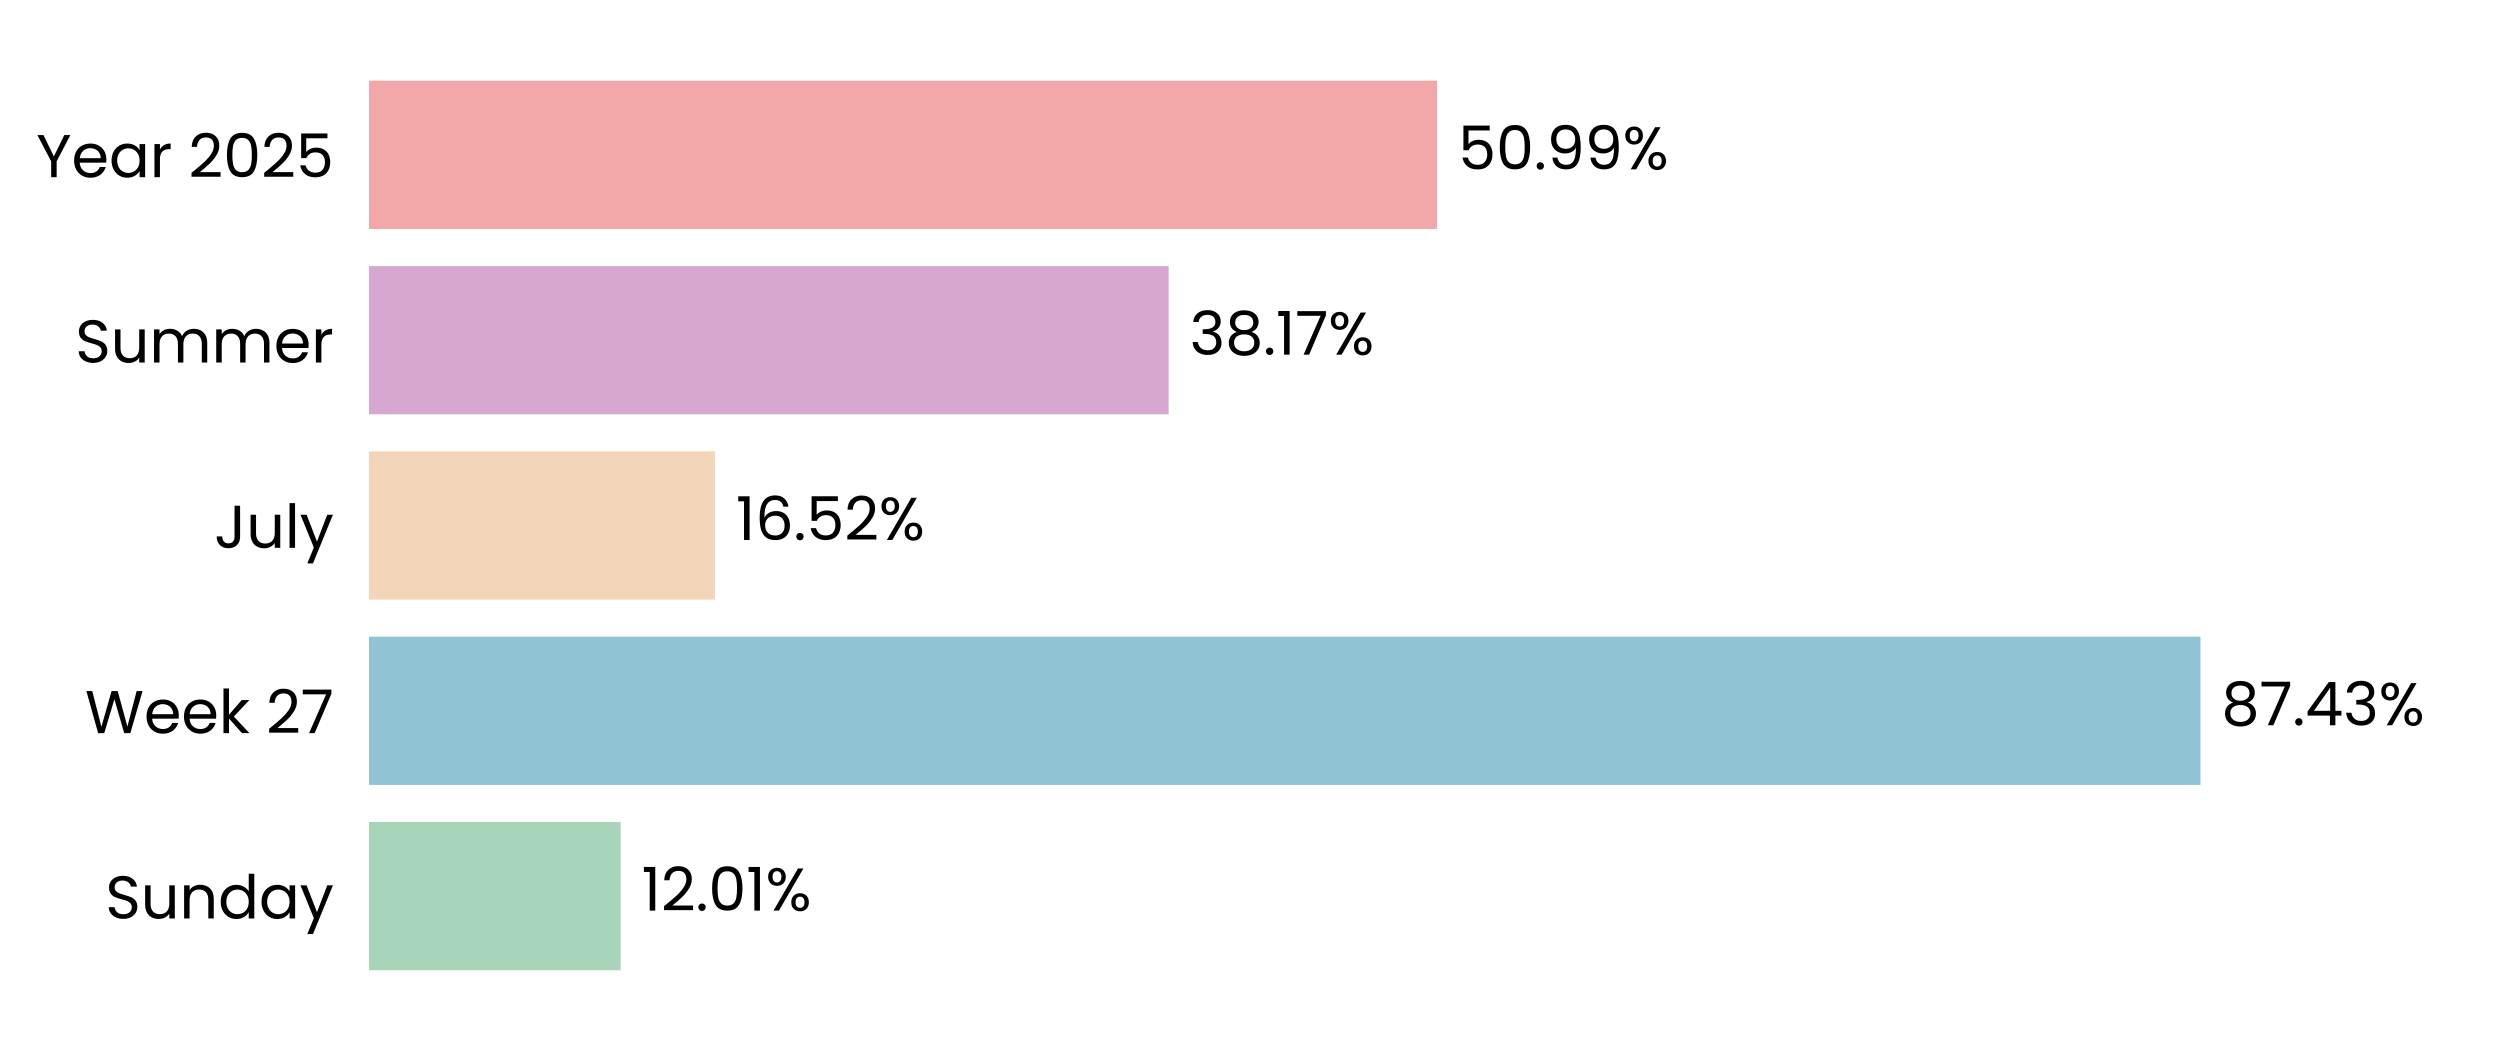
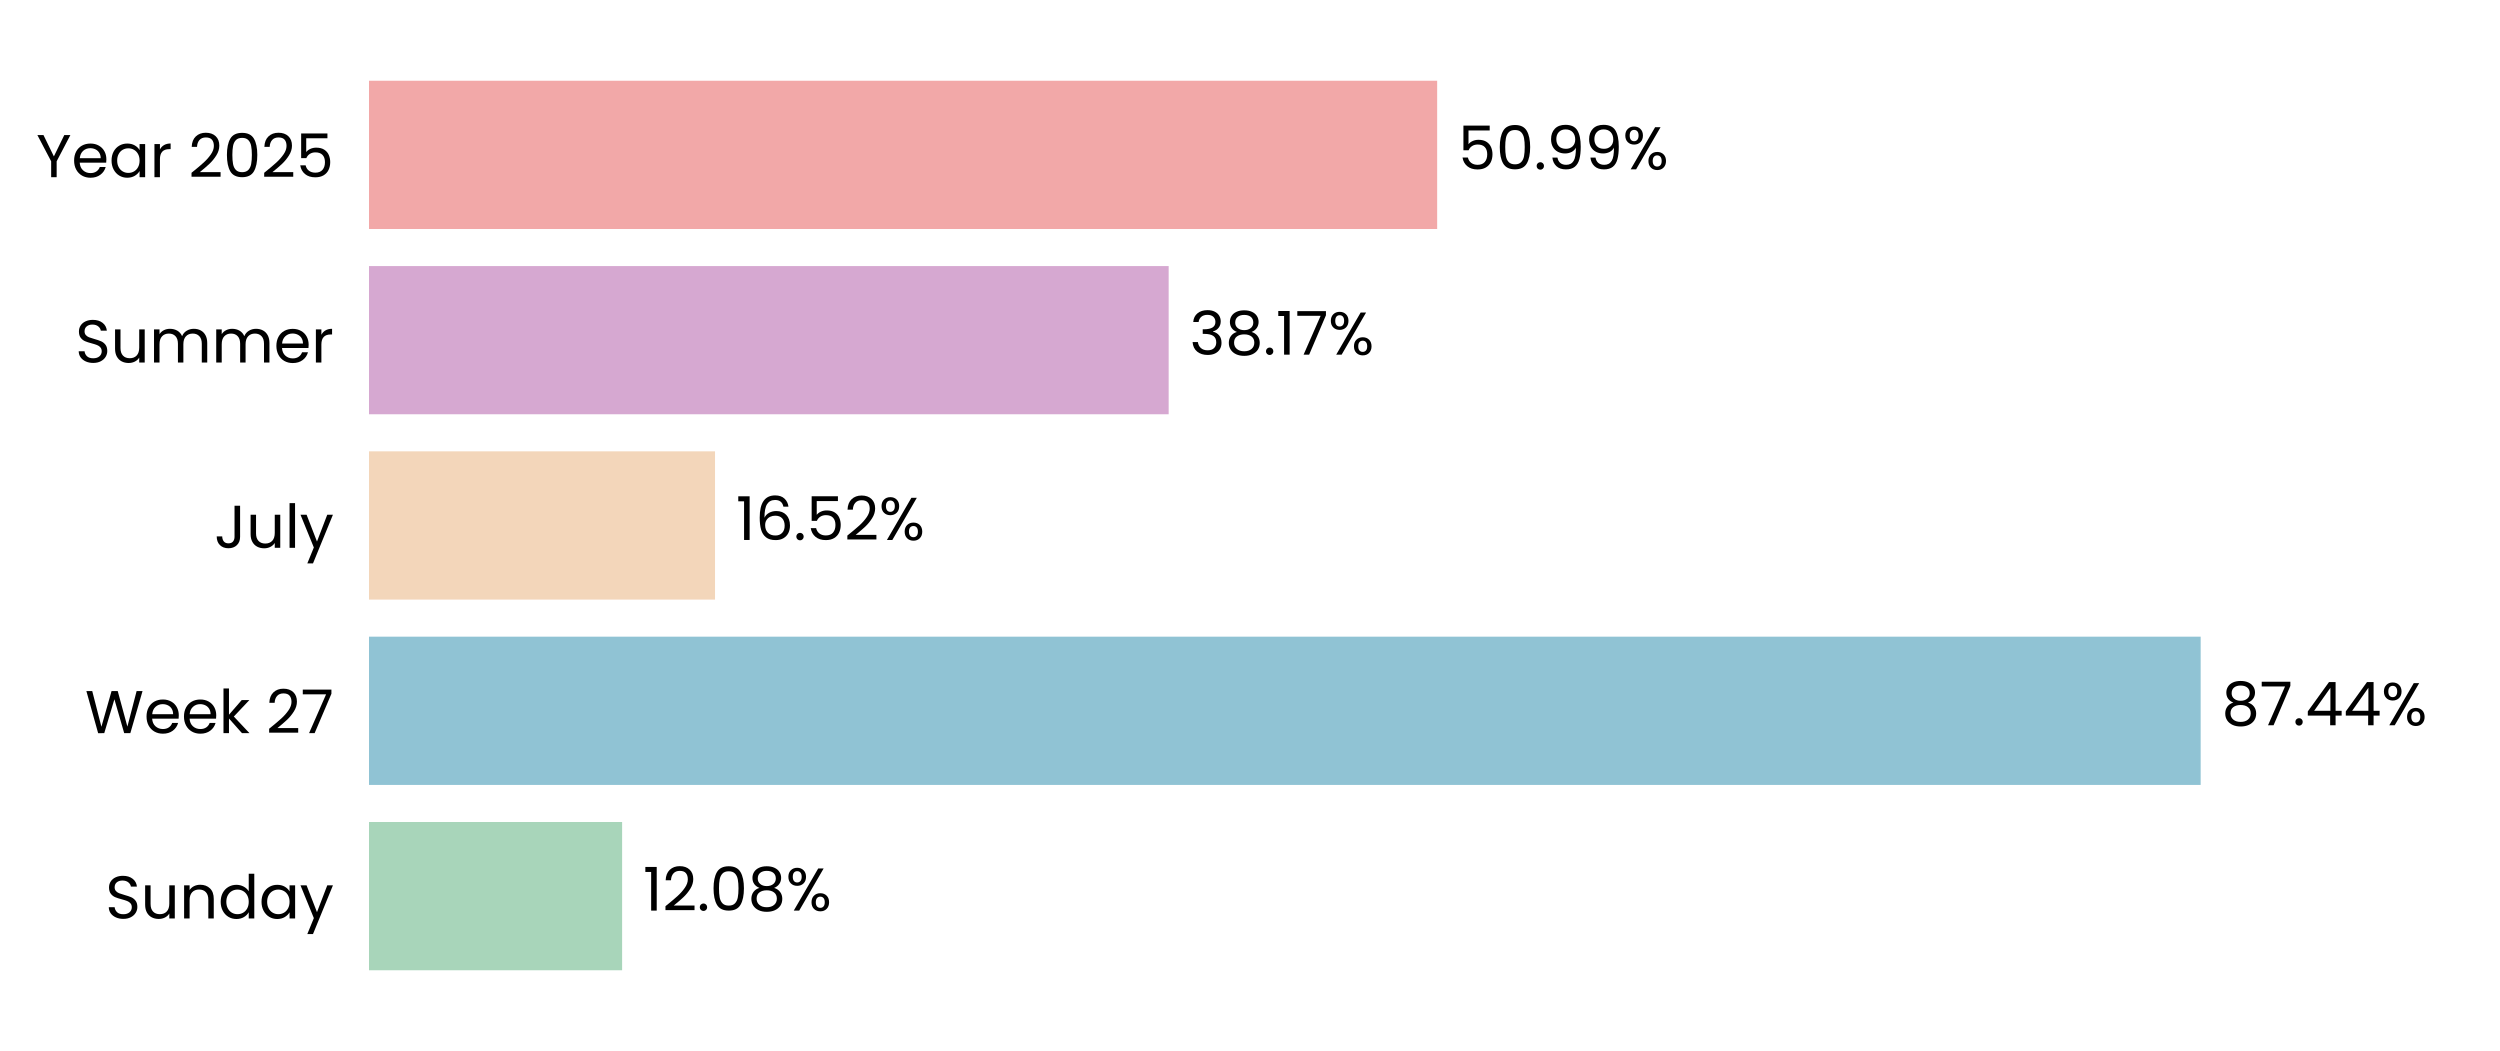
<svg xmlns="http://www.w3.org/2000/svg" xmlns:xlink="http://www.w3.org/1999/xlink" width="496.691pt" height="208.8pt" viewBox="0 0 496.691 208.8" version="1.1">
  <defs>
    <style type="text/css">*{stroke-linejoin: round; stroke-linecap: butt}</style>
  </defs>
  <g id="figure_1">
    <g id="patch_1">
      <path d="M 0 208.8  L 496.691 208.8  L 496.691 0  L 0 0  L 0 208.8  z " style="fill: none" />
    </g>
    <g id="axes_1">
      <g id="patch_2">
        <path d="M 73.311 201.6  L 489.491 201.6  L 489.491 7.2  L 73.311 7.2  L 73.311 201.6  z " style="fill: none" />
      </g>
      <g id="patch_3">
-         <path d="M 73.311 192.764  L 123.311 192.764  L 123.311 163.309  L 73.311 163.309  z " clip-path="url(#p262d2f3f35)" style="fill: #a8d5ba" />
+         <path d="M 73.311 192.764  L 123.6 192.764  L 123.6 163.309  L 73.311 163.309  z " clip-path="url(#pabac419a6e)" style="fill: #a8d5ba" />
      </g>
      <g id="patch_4">
-         <path d="M 73.311 155.945  L 437.18 155.945  L 437.18 126.491  L 73.311 126.491  z " clip-path="url(#p262d2f3f35)" style="fill: #90c3d4" />
+         <path d="M 73.311 155.945  L 437.221 155.945  L 437.221 126.491  L 73.311 126.491  z " clip-path="url(#pabac419a6e)" style="fill: #90c3d4" />
      </g>
      <g id="patch_5">
-         <path d="M 73.311 119.127  L 142.05 119.127  L 142.05 89.673  L 73.311 89.673  z " clip-path="url(#p262d2f3f35)" style="fill: #f3d6ba" />
+         <path d="M 73.311 119.127  L 142.059 119.127  L 142.059 89.673  L 73.311 89.673  z " clip-path="url(#pabac419a6e)" style="fill: #f3d6ba" />
      </g>
      <g id="patch_6">
-         <path d="M 73.311 82.309  L 232.184 82.309  L 232.184 52.855  L 73.311 52.855  z " clip-path="url(#p262d2f3f35)" style="fill: #d6a8d1" />
+         <path d="M 73.311 82.309  L 232.187 82.309  L 232.187 52.855  L 73.311 52.855  z " clip-path="url(#pabac419a6e)" style="fill: #d6a8d1" />
      </g>
      <g id="patch_7">
-         <path d="M 73.311 45.491  L 285.529 45.491  L 285.529 16.036  L 73.311 16.036  z " clip-path="url(#p262d2f3f35)" style="fill: #f2a8a8" />
+         <path d="M 73.311 45.491  L 285.53 45.491  L 285.53 16.036  L 73.311 16.036  z " clip-path="url(#pabac419a6e)" style="fill: #f2a8a8" />
      </g>
      <g id="matplotlib.axis_1">
        <g id="ytick_1">
          <g id="text_1">
            <g transform="translate(20.92875 182.4764) scale(0.12 -0.12)">
              <defs>
                <path id="Poppins-Regular-53" d="M 1907 -45  Q 1466 -45 1117 112  Q 768 269 569 547  Q 371 826 365 1190  L 986 1190  Q 1018 877 1245 662  Q 1472 448 1907 448  Q 2323 448 2563 656  Q 2803 864 2803 1190  Q 2803 1446 2662 1606  Q 2522 1766 2310 1849  Q 2099 1933 1741 2029  Q 1299 2144 1033 2259  Q 768 2374 579 2620  Q 390 2867 390 3283  Q 390 3648 576 3929  Q 762 4211 1098 4364  Q 1434 4518 1869 4518  Q 2496 4518 2896 4204  Q 3296 3891 3347 3373  L 2707 3373  Q 2675 3629 2438 3824  Q 2202 4019 1811 4019  Q 1446 4019 1216 3830  Q 986 3642 986 3302  Q 986 3059 1123 2905  Q 1261 2752 1462 2672  Q 1664 2592 2029 2490  Q 2470 2368 2739 2249  Q 3008 2131 3200 1884  Q 3392 1638 3392 1216  Q 3392 890 3219 602  Q 3046 314 2707 134  Q 2368 -45 1907 -45  z " transform="scale(0.015625)" />
                <path id="Poppins-Regular-75" d="M 3603 3507  L 3603 0  L 3021 0  L 3021 518  Q 2854 250 2556 99  Q 2259 -51 1901 -51  Q 1491 -51 1164 118  Q 838 288 649 627  Q 461 966 461 1453  L 461 3507  L 1037 3507  L 1037 1530  Q 1037 1011 1299 732  Q 1562 454 2016 454  Q 2483 454 2752 742  Q 3021 1030 3021 1581  L 3021 3507  L 3603 3507  z " transform="scale(0.015625)" />
                <path id="Poppins-Regular-6e" d="M 2202 3571  Q 2842 3571 3238 3184  Q 3635 2797 3635 2067  L 3635 0  L 3059 0  L 3059 1984  Q 3059 2509 2796 2787  Q 2534 3066 2080 3066  Q 1619 3066 1347 2778  Q 1075 2490 1075 1939  L 1075 0  L 493 0  L 493 3507  L 1075 3507  L 1075 3008  Q 1248 3277 1545 3424  Q 1843 3571 2202 3571  z " transform="scale(0.015625)" />
                <path id="Poppins-Regular-64" d="M 275 1766  Q 275 2304 492 2710  Q 710 3117 1091 3341  Q 1472 3565 1946 3565  Q 2355 3565 2707 3376  Q 3059 3187 3245 2880  L 3245 4736  L 3834 4736  L 3834 0  L 3245 0  L 3245 659  Q 3072 346 2733 144  Q 2394 -58 1939 -58  Q 1472 -58 1091 172  Q 710 403 492 819  Q 275 1235 275 1766  z M 3245 1760  Q 3245 2157 3085 2451  Q 2925 2746 2653 2902  Q 2381 3059 2054 3059  Q 1728 3059 1459 2905  Q 1190 2752 1030 2457  Q 870 2163 870 1766  Q 870 1363 1030 1065  Q 1190 768 1459 611  Q 1728 454 2054 454  Q 2381 454 2653 611  Q 2925 768 3085 1065  Q 3245 1363 3245 1760  z " transform="scale(0.015625)" />
                <path id="Poppins-Regular-61" d="M 275 1766  Q 275 2304 492 2710  Q 710 3117 1091 3341  Q 1472 3565 1939 3565  Q 2400 3565 2739 3366  Q 3078 3168 3245 2867  L 3245 3507  L 3834 3507  L 3834 0  L 3245 0  L 3245 653  Q 3072 346 2729 144  Q 2387 -58 1933 -58  Q 1466 -58 1088 172  Q 710 403 492 819  Q 275 1235 275 1766  z M 3245 1760  Q 3245 2157 3085 2451  Q 2925 2746 2653 2902  Q 2381 3059 2054 3059  Q 1728 3059 1459 2905  Q 1190 2752 1030 2457  Q 870 2163 870 1766  Q 870 1363 1030 1065  Q 1190 768 1459 611  Q 1728 454 2054 454  Q 2381 454 2653 611  Q 2925 768 3085 1065  Q 3245 1363 3245 1760  z " transform="scale(0.015625)" />
                <path id="Poppins-Regular-79" d="M 3514 3507  L 1402 -1651  L 800 -1651  L 1491 38  L 77 3507  L 723 3507  L 1824 666  L 2912 3507  L 3514 3507  z " transform="scale(0.015625)" />
              </defs>
              <use xlink:href="#Poppins-Regular-53" />
              <use xlink:href="#Poppins-Regular-75" transform="translate(58.7 0)" />
              <use xlink:href="#Poppins-Regular-6e" transform="translate(122.7 0)" />
              <use xlink:href="#Poppins-Regular-64" transform="translate(186.7 0)" />
              <use xlink:href="#Poppins-Regular-61" transform="translate(254.3 0)" />
              <use xlink:href="#Poppins-Regular-79" transform="translate(321.8999 0)" />
            </g>
          </g>
        </g>
        <g id="ytick_2">
          <g id="text_2">
            <g transform="translate(16.88437 145.6582) scale(0.12 -0.12)">
              <defs>
                <path id="Poppins-Regular-57" d="M 6099 4461  L 4806 0  L 4154 0  L 3117 3590  L 2042 0  L 1395 -6  L 147 4461  L 768 4461  L 1741 678  L 2816 4461  L 3469 4461  L 4493 691  L 5472 4461  L 6099 4461  z " transform="scale(0.015625)" />
                <path id="Poppins-Regular-65" d="M 3693 1888  Q 3693 1722 3674 1536  L 870 1536  Q 902 1018 1225 726  Q 1549 435 2010 435  Q 2387 435 2640 611  Q 2893 787 2995 1082  L 3622 1082  Q 3482 576 3059 259  Q 2637 -58 2010 -58  Q 1510 -58 1116 166  Q 723 390 499 803  Q 275 1216 275 1760  Q 275 2304 492 2713  Q 710 3123 1104 3344  Q 1498 3565 2010 3565  Q 2509 3565 2893 3347  Q 3277 3130 3485 2749  Q 3693 2368 3693 1888  z M 3091 2010  Q 3091 2342 2944 2582  Q 2797 2822 2544 2947  Q 2291 3072 1984 3072  Q 1542 3072 1232 2790  Q 922 2509 877 2010  L 3091 2010  z " transform="scale(0.015625)" />
                <path id="Poppins-Regular-6b" d="M 2451 0  L 1075 1549  L 1075 0  L 493 0  L 493 4736  L 1075 4736  L 1075 1952  L 2426 3507  L 3238 3507  L 1587 1760  L 3245 0  L 2451 0  z " transform="scale(0.015625)" />
                <path id="Poppins-Regular-20" transform="scale(0.015625)" />
                <path id="Poppins-Regular-32" d="M 326 467  Q 1139 1120 1600 1539  Q 2061 1958 2377 2416  Q 2694 2874 2694 3315  Q 2694 3731 2492 3971  Q 2291 4211 1843 4211  Q 1408 4211 1168 3939  Q 928 3667 909 3213  L 346 3213  Q 371 3930 780 4320  Q 1190 4710 1837 4710  Q 2496 4710 2883 4345  Q 3270 3981 3270 3341  Q 3270 2810 2953 2307  Q 2637 1805 2233 1424  Q 1830 1043 1203 538  L 3405 538  L 3405 51  L 326 51  L 326 467  z " transform="scale(0.015625)" />
                <path id="Poppins-Regular-37" d="M 3245 4173  L 1466 0  L 877 0  L 2682 4115  L 211 4115  L 211 4614  L 3245 4614  L 3245 4173  z " transform="scale(0.015625)" />
              </defs>
              <use xlink:href="#Poppins-Regular-57" />
              <use xlink:href="#Poppins-Regular-65" transform="translate(97.59999 0)" />
              <use xlink:href="#Poppins-Regular-65" transform="translate(159.6 0)" />
              <use xlink:href="#Poppins-Regular-6b" transform="translate(221.6 0)" />
              <use xlink:href="#Poppins-Regular-20" transform="translate(273.0999 0)" />
              <use xlink:href="#Poppins-Regular-32" transform="translate(299.7999 0)" />
              <use xlink:href="#Poppins-Regular-37" transform="translate(357.2999 0)" />
            </g>
          </g>
        </g>
        <g id="ytick_3">
          <g id="text_3">
            <g transform="translate(42.56437 108.84) scale(0.12 -0.12)">
              <defs>
                <path id="Poppins-Regular-4a" d="M 2739 4461  L 2739 1165  Q 2739 614 2400 284  Q 2061 -45 1504 -45  Q 941 -45 601 291  Q 262 627 262 1210  L 845 1210  Q 851 883 1014 678  Q 1178 474 1504 474  Q 1830 474 1990 669  Q 2150 864 2150 1165  L 2150 4461  L 2739 4461  z " transform="scale(0.015625)" />
                <path id="Poppins-Regular-6c" d="M 1075 4736  L 1075 0  L 493 0  L 493 4736  L 1075 4736  z " transform="scale(0.015625)" />
              </defs>
              <use xlink:href="#Poppins-Regular-4a" />
              <use xlink:href="#Poppins-Regular-75" transform="translate(52.99999 0)" />
              <use xlink:href="#Poppins-Regular-6c" transform="translate(117 0)" />
              <use xlink:href="#Poppins-Regular-79" transform="translate(141.6 0)" />
            </g>
          </g>
        </g>
        <g id="ytick_4">
          <g id="text_4">
            <g transform="translate(14.95125 72.02182) scale(0.12 -0.12)">
              <defs>
                <path id="Poppins-Regular-6d" d="M 4710 3571  Q 5120 3571 5440 3401  Q 5760 3232 5945 2893  Q 6131 2554 6131 2067  L 6131 0  L 5555 0  L 5555 1984  Q 5555 2509 5296 2787  Q 5037 3066 4595 3066  Q 4141 3066 3872 2774  Q 3603 2483 3603 1933  L 3603 0  L 3027 0  L 3027 1984  Q 3027 2509 2768 2787  Q 2509 3066 2067 3066  Q 1613 3066 1344 2774  Q 1075 2483 1075 1933  L 1075 0  L 493 0  L 493 3507  L 1075 3507  L 1075 3002  Q 1248 3277 1539 3424  Q 1830 3571 2182 3571  Q 2624 3571 2963 3372  Q 3302 3174 3469 2790  Q 3616 3162 3955 3366  Q 4294 3571 4710 3571  z " transform="scale(0.015625)" />
                <path id="Poppins-Regular-72" d="M 1075 2938  Q 1229 3238 1513 3404  Q 1798 3571 2208 3571  L 2208 2970  L 2054 2970  Q 1075 2970 1075 1907  L 1075 0  L 493 0  L 493 3507  L 1075 3507  L 1075 2938  z " transform="scale(0.015625)" />
              </defs>
              <use xlink:href="#Poppins-Regular-53" />
              <use xlink:href="#Poppins-Regular-75" transform="translate(58.7 0)" />
              <use xlink:href="#Poppins-Regular-6d" transform="translate(122.7 0)" />
              <use xlink:href="#Poppins-Regular-6d" transform="translate(225.7 0)" />
              <use xlink:href="#Poppins-Regular-65" transform="translate(328.7 0)" />
              <use xlink:href="#Poppins-Regular-72" transform="translate(390.6999 0)" />
            </g>
          </g>
        </g>
        <g id="ytick_5">
          <g id="text_5">
            <g transform="translate(7.2 35.20364) scale(0.12 -0.12)">
              <defs>
                <path id="Poppins-Regular-59" d="M 3616 4461  L 2163 1683  L 2163 0  L 1581 0  L 1581 1683  L 122 4461  L 768 4461  L 1869 2202  L 2970 4461  L 3616 4461  z " transform="scale(0.015625)" />
                <path id="Poppins-Regular-30" d="M 397 2362  Q 397 3462 755 4080  Q 1114 4698 2010 4698  Q 2899 4698 3257 4080  Q 3616 3462 3616 2362  Q 3616 1242 3257 621  Q 2899 0 2010 0  Q 1114 0 755 621  Q 397 1242 397 2362  z M 3040 2362  Q 3040 2918 2966 3305  Q 2893 3693 2665 3929  Q 2438 4166 2010 4166  Q 1574 4166 1347 3929  Q 1120 3693 1046 3305  Q 973 2918 973 2362  Q 973 1786 1046 1395  Q 1120 1005 1347 768  Q 1574 531 2010 531  Q 2438 531 2665 768  Q 2893 1005 2966 1395  Q 3040 1786 3040 2362  z " transform="scale(0.015625)" />
                <path id="Poppins-Regular-35" d="M 3347 4122  L 1101 4122  L 1101 2662  Q 1248 2867 1536 2998  Q 1824 3130 2157 3130  Q 2688 3130 3021 2909  Q 3354 2688 3498 2339  Q 3642 1990 3642 1600  Q 3642 1139 3469 774  Q 3296 410 2941 198  Q 2586 -13 2061 -13  Q 1389 -13 973 332  Q 557 678 467 1254  L 1037 1254  Q 1120 890 1389 685  Q 1658 480 2067 480  Q 2573 480 2829 784  Q 3085 1088 3085 1587  Q 3085 2086 2829 2358  Q 2573 2630 2074 2630  Q 1734 2630 1481 2467  Q 1229 2304 1114 2022  L 563 2022  L 563 4634  L 3347 4634  L 3347 4122  z " transform="scale(0.015625)" />
              </defs>
              <use xlink:href="#Poppins-Regular-59" />
              <use xlink:href="#Poppins-Regular-65" transform="translate(58.39999 0)" />
              <use xlink:href="#Poppins-Regular-61" transform="translate(120.4 0)" />
              <use xlink:href="#Poppins-Regular-72" transform="translate(188 0)" />
              <use xlink:href="#Poppins-Regular-20" transform="translate(225.3 0)" />
              <use xlink:href="#Poppins-Regular-32" transform="translate(252 0)" />
              <use xlink:href="#Poppins-Regular-30" transform="translate(309.4999 0)" />
              <use xlink:href="#Poppins-Regular-32" transform="translate(372.2999 0)" />
              <use xlink:href="#Poppins-Regular-35" transform="translate(429.7999 0)" />
            </g>
          </g>
        </g>
      </g>
      <g id="text_6">
-         <g transform="translate(127.4725 180.9164) scale(0.12 -0.12)">
+         <g transform="translate(127.7615 180.9164) scale(0.12 -0.12)">
          <defs>
            <path id="Poppins-Regular-31" d="M 243 4096  L 243 4627  L 1446 4627  L 1446 0  L 858 0  L 858 4096  L 243 4096  z " transform="scale(0.015625)" />
            <path id="Poppins-Regular-2e" d="M 678 -38  Q 512 -38 397 77  Q 282 192 282 358  Q 282 525 397 640  Q 512 755 678 755  Q 838 755 950 640  Q 1062 525 1062 358  Q 1062 192 950 77  Q 838 -38 678 -38  z " transform="scale(0.015625)" />
+             <path id="Poppins-Regular-38" d="M 1242 2406  Q 883 2547 691 2816  Q 499 3085 499 3469  Q 499 3814 672 4092  Q 845 4371 1187 4534  Q 1530 4698 2016 4698  Q 2502 4698 2844 4534  Q 3187 4371 3363 4092  Q 3539 3814 3539 3469  Q 3539 3098 3340 2819  Q 3142 2541 2797 2406  Q 3194 2285 3427 1981  Q 3661 1677 3661 1248  Q 3661 832 3456 521  Q 3251 211 2876 41  Q 2502 -128 2016 -128  Q 1530 -128 1162 41  Q 794 211 589 521  Q 384 832 384 1248  Q 384 1677 614 1984  Q 845 2291 1242 2406  z M 2976 3398  Q 2976 3789 2720 4000  Q 2464 4211 2016 4211  Q 1574 4211 1318 4000  Q 1062 3789 1062 3392  Q 1062 3034 1328 2816  Q 1594 2598 2016 2598  Q 2445 2598 2710 2819  Q 2976 3040 2976 3398  z M 2016 2150  Q 1542 2150 1241 1929  Q 941 1709 941 1267  Q 941 858 1232 608  Q 1523 358 2016 358  Q 2509 358 2797 608  Q 3085 858 3085 1267  Q 3085 1696 2790 1923  Q 2496 2150 2016 2150  z " transform="scale(0.015625)" />
            <path id="Poppins-Regular-25" d="M 269 3584  Q 269 4019 531 4278  Q 794 4538 1203 4538  Q 1613 4538 1875 4278  Q 2138 4019 2138 3584  Q 2138 3142 1875 2883  Q 1613 2624 1203 2624  Q 794 2624 531 2883  Q 269 3142 269 3584  z M 4006 4467  L 1414 0  L 838 0  L 3430 4467  L 4006 4467  z M 1203 4179  Q 986 4179 861 4028  Q 736 3878 736 3584  Q 736 3290 861 3136  Q 986 2982 1203 2982  Q 1421 2982 1549 3139  Q 1677 3296 1677 3584  Q 1677 3878 1549 4028  Q 1421 4179 1203 4179  z M 2720 883  Q 2720 1325 2982 1584  Q 3245 1843 3654 1843  Q 4064 1843 4323 1584  Q 4582 1325 4582 883  Q 4582 448 4323 185  Q 4064 -77 3654 -77  Q 3245 -77 2982 182  Q 2720 442 2720 883  z M 3648 1478  Q 3430 1478 3302 1328  Q 3174 1178 3174 883  Q 3174 595 3302 444  Q 3430 294 3648 294  Q 3866 294 3994 444  Q 4122 595 4122 883  Q 4122 1178 3994 1328  Q 3866 1478 3648 1478  z " transform="scale(0.015625)" />
          </defs>
          <use xlink:href="#Poppins-Regular-31" />
          <use xlink:href="#Poppins-Regular-32" transform="translate(31.99998 0)" />
          <use xlink:href="#Poppins-Regular-2e" transform="translate(89.49997 0)" />
          <use xlink:href="#Poppins-Regular-30" transform="translate(110.5 0)" />
-           <use xlink:href="#Poppins-Regular-31" transform="translate(173.2999 0)" />
-           <use xlink:href="#Poppins-Regular-25" transform="translate(205.2999 0)" />
+           <use xlink:href="#Poppins-Regular-38" transform="translate(173.2999 0)" />
+           <use xlink:href="#Poppins-Regular-25" transform="translate(236.3999 0)" />
        </g>
      </g>
      <g id="text_7">
-         <g transform="translate(441.3415 144.0982) scale(0.12 -0.12)">
+         <g transform="translate(441.3828 144.0982) scale(0.12 -0.12)">
          <defs>
-             <path id="Poppins-Regular-38" d="M 1242 2406  Q 883 2547 691 2816  Q 499 3085 499 3469  Q 499 3814 672 4092  Q 845 4371 1187 4534  Q 1530 4698 2016 4698  Q 2502 4698 2844 4534  Q 3187 4371 3363 4092  Q 3539 3814 3539 3469  Q 3539 3098 3340 2819  Q 3142 2541 2797 2406  Q 3194 2285 3427 1981  Q 3661 1677 3661 1248  Q 3661 832 3456 521  Q 3251 211 2876 41  Q 2502 -128 2016 -128  Q 1530 -128 1162 41  Q 794 211 589 521  Q 384 832 384 1248  Q 384 1677 614 1984  Q 845 2291 1242 2406  z M 2976 3398  Q 2976 3789 2720 4000  Q 2464 4211 2016 4211  Q 1574 4211 1318 4000  Q 1062 3789 1062 3392  Q 1062 3034 1328 2816  Q 1594 2598 2016 2598  Q 2445 2598 2710 2819  Q 2976 3040 2976 3398  z M 2016 2150  Q 1542 2150 1241 1929  Q 941 1709 941 1267  Q 941 858 1232 608  Q 1523 358 2016 358  Q 2509 358 2797 608  Q 3085 858 3085 1267  Q 3085 1696 2790 1923  Q 2496 2150 2016 2150  z " transform="scale(0.015625)" />
            <path id="Poppins-Regular-34" d="M 256 1030  L 256 1472  L 2502 4582  L 3200 4582  L 3200 1536  L 3840 1536  L 3840 1030  L 3200 1030  L 3200 0  L 2624 0  L 2624 1030  L 256 1030  z M 2650 3974  L 928 1536  L 2650 1536  L 2650 3974  z " transform="scale(0.015625)" />
-             <path id="Poppins-Regular-33" d="M 384 3462  Q 429 4051 838 4384  Q 1248 4717 1901 4717  Q 2336 4717 2653 4560  Q 2970 4403 3133 4134  Q 3296 3866 3296 3526  Q 3296 3130 3069 2842  Q 2842 2554 2477 2470  L 2477 2438  Q 2893 2336 3136 2035  Q 3379 1734 3379 1248  Q 3379 883 3212 592  Q 3046 301 2713 134  Q 2381 -32 1914 -32  Q 1235 -32 800 323  Q 365 678 314 1331  L 877 1331  Q 922 947 1190 704  Q 1459 461 1907 461  Q 2355 461 2588 694  Q 2822 928 2822 1299  Q 2822 1779 2502 1990  Q 2182 2202 1536 2202  L 1389 2202  L 1389 2688  L 1542 2688  Q 2131 2694 2432 2883  Q 2733 3072 2733 3469  Q 2733 3808 2512 4013  Q 2291 4218 1882 4218  Q 1485 4218 1241 4013  Q 998 3808 954 3462  L 384 3462  z " transform="scale(0.015625)" />
          </defs>
          <use xlink:href="#Poppins-Regular-38" />
          <use xlink:href="#Poppins-Regular-37" transform="translate(63.09999 0)" />
          <use xlink:href="#Poppins-Regular-2e" transform="translate(117.7 0)" />
          <use xlink:href="#Poppins-Regular-34" transform="translate(138.7 0)" />
-           <use xlink:href="#Poppins-Regular-33" transform="translate(201.6 0)" />
-           <use xlink:href="#Poppins-Regular-25" transform="translate(260.5 0)" />
+           <use xlink:href="#Poppins-Regular-34" transform="translate(201.6 0)" />
+           <use xlink:href="#Poppins-Regular-25" transform="translate(264.5 0)" />
        </g>
      </g>
      <g id="text_8">
-         <g transform="translate(146.2117 107.28) scale(0.12 -0.12)">
+         <g transform="translate(146.2211 107.28) scale(0.12 -0.12)">
          <defs>
            <path id="Poppins-Regular-36" d="M 2976 3526  Q 2835 4237 2099 4237  Q 1530 4237 1248 3798  Q 966 3360 973 2355  Q 1120 2688 1462 2877  Q 1805 3066 2227 3066  Q 2886 3066 3280 2656  Q 3674 2246 3674 1523  Q 3674 1088 3504 742  Q 3334 397 2992 192  Q 2650 -13 2163 -13  Q 1504 -13 1133 281  Q 762 576 614 1094  Q 467 1613 467 2374  Q 467 4723 2106 4723  Q 2733 4723 3091 4384  Q 3450 4045 3514 3526  L 2976 3526  z M 2106 2573  Q 1830 2573 1587 2461  Q 1344 2349 1193 2121  Q 1043 1894 1043 1568  Q 1043 1082 1324 778  Q 1606 474 2131 474  Q 2579 474 2844 752  Q 3110 1030 3110 1504  Q 3110 2003 2854 2288  Q 2598 2573 2106 2573  z " transform="scale(0.015625)" />
          </defs>
          <use xlink:href="#Poppins-Regular-31" />
          <use xlink:href="#Poppins-Regular-36" transform="translate(31.99998 0)" />
          <use xlink:href="#Poppins-Regular-2e" transform="translate(95.49997 0)" />
          <use xlink:href="#Poppins-Regular-35" transform="translate(116.5 0)" />
          <use xlink:href="#Poppins-Regular-32" transform="translate(179.2999 0)" />
          <use xlink:href="#Poppins-Regular-25" transform="translate(236.7999 0)" />
        </g>
      </g>
      <g id="text_9">
-         <g transform="translate(236.3459 70.46182) scale(0.12 -0.12)">
+         <g transform="translate(236.349 70.46182) scale(0.12 -0.12)">
+           <defs>
+             <path id="Poppins-Regular-33" d="M 384 3462  Q 429 4051 838 4384  Q 1248 4717 1901 4717  Q 2336 4717 2653 4560  Q 2970 4403 3133 4134  Q 3296 3866 3296 3526  Q 3296 3130 3069 2842  Q 2842 2554 2477 2470  L 2477 2438  Q 2893 2336 3136 2035  Q 3379 1734 3379 1248  Q 3379 883 3212 592  Q 3046 301 2713 134  Q 2381 -32 1914 -32  Q 1235 -32 800 323  Q 365 678 314 1331  L 877 1331  Q 922 947 1190 704  Q 1459 461 1907 461  Q 2355 461 2588 694  Q 2822 928 2822 1299  Q 2822 1779 2502 1990  Q 2182 2202 1536 2202  L 1389 2202  L 1389 2688  L 1542 2688  Q 2131 2694 2432 2883  Q 2733 3072 2733 3469  Q 2733 3808 2512 4013  Q 2291 4218 1882 4218  Q 1485 4218 1241 4013  Q 998 3808 954 3462  L 384 3462  z " transform="scale(0.015625)" />
+           </defs>
          <use xlink:href="#Poppins-Regular-33" />
          <use xlink:href="#Poppins-Regular-38" transform="translate(58.89999 0)" />
          <use xlink:href="#Poppins-Regular-2e" transform="translate(122 0)" />
          <use xlink:href="#Poppins-Regular-31" transform="translate(143 0)" />
          <use xlink:href="#Poppins-Regular-37" transform="translate(175 0)" />
          <use xlink:href="#Poppins-Regular-25" transform="translate(229.5999 0)" />
        </g>
      </g>
      <g id="text_10">
-         <g transform="translate(289.6908 33.64364) scale(0.12 -0.12)">
+         <g transform="translate(289.6916 33.64364) scale(0.12 -0.12)">
          <defs>
            <path id="Poppins-Regular-39" d="M 1146 1242  Q 1210 877 1443 678  Q 1677 480 2074 480  Q 2605 480 2857 896  Q 3110 1312 3098 2298  Q 2963 2010 2649 1846  Q 2336 1683 1952 1683  Q 1523 1683 1187 1859  Q 851 2035 659 2374  Q 467 2714 467 3194  Q 467 3878 864 4297  Q 1261 4717 1990 4717  Q 2886 4717 3248 4134  Q 3610 3552 3610 2400  Q 3610 1594 3466 1069  Q 3322 544 2979 269  Q 2637 -6 2042 -6  Q 1389 -6 1024 346  Q 659 698 608 1242  L 1146 1242  z M 2048 2176  Q 2477 2176 2752 2441  Q 3027 2707 3027 3162  Q 3027 3642 2758 3936  Q 2490 4230 2003 4230  Q 1555 4230 1289 3948  Q 1024 3667 1024 3206  Q 1024 2739 1286 2457  Q 1549 2176 2048 2176  z " transform="scale(0.015625)" />
          </defs>
          <use xlink:href="#Poppins-Regular-35" />
          <use xlink:href="#Poppins-Regular-30" transform="translate(62.79999 0)" />
          <use xlink:href="#Poppins-Regular-2e" transform="translate(125.6 0)" />
          <use xlink:href="#Poppins-Regular-39" transform="translate(146.6 0)" />
          <use xlink:href="#Poppins-Regular-39" transform="translate(209.5999 0)" />
          <use xlink:href="#Poppins-Regular-25" transform="translate(272.5999 0)" />
        </g>
      </g>
    </g>
  </g>
  <defs>
-     <clipPath id="p262d2f3f35">
+     <clipPath id="pabac419a6e">
      <rect x="73.311" y="7.2" width="416.18" height="194.4" />
    </clipPath>
  </defs>
</svg>
